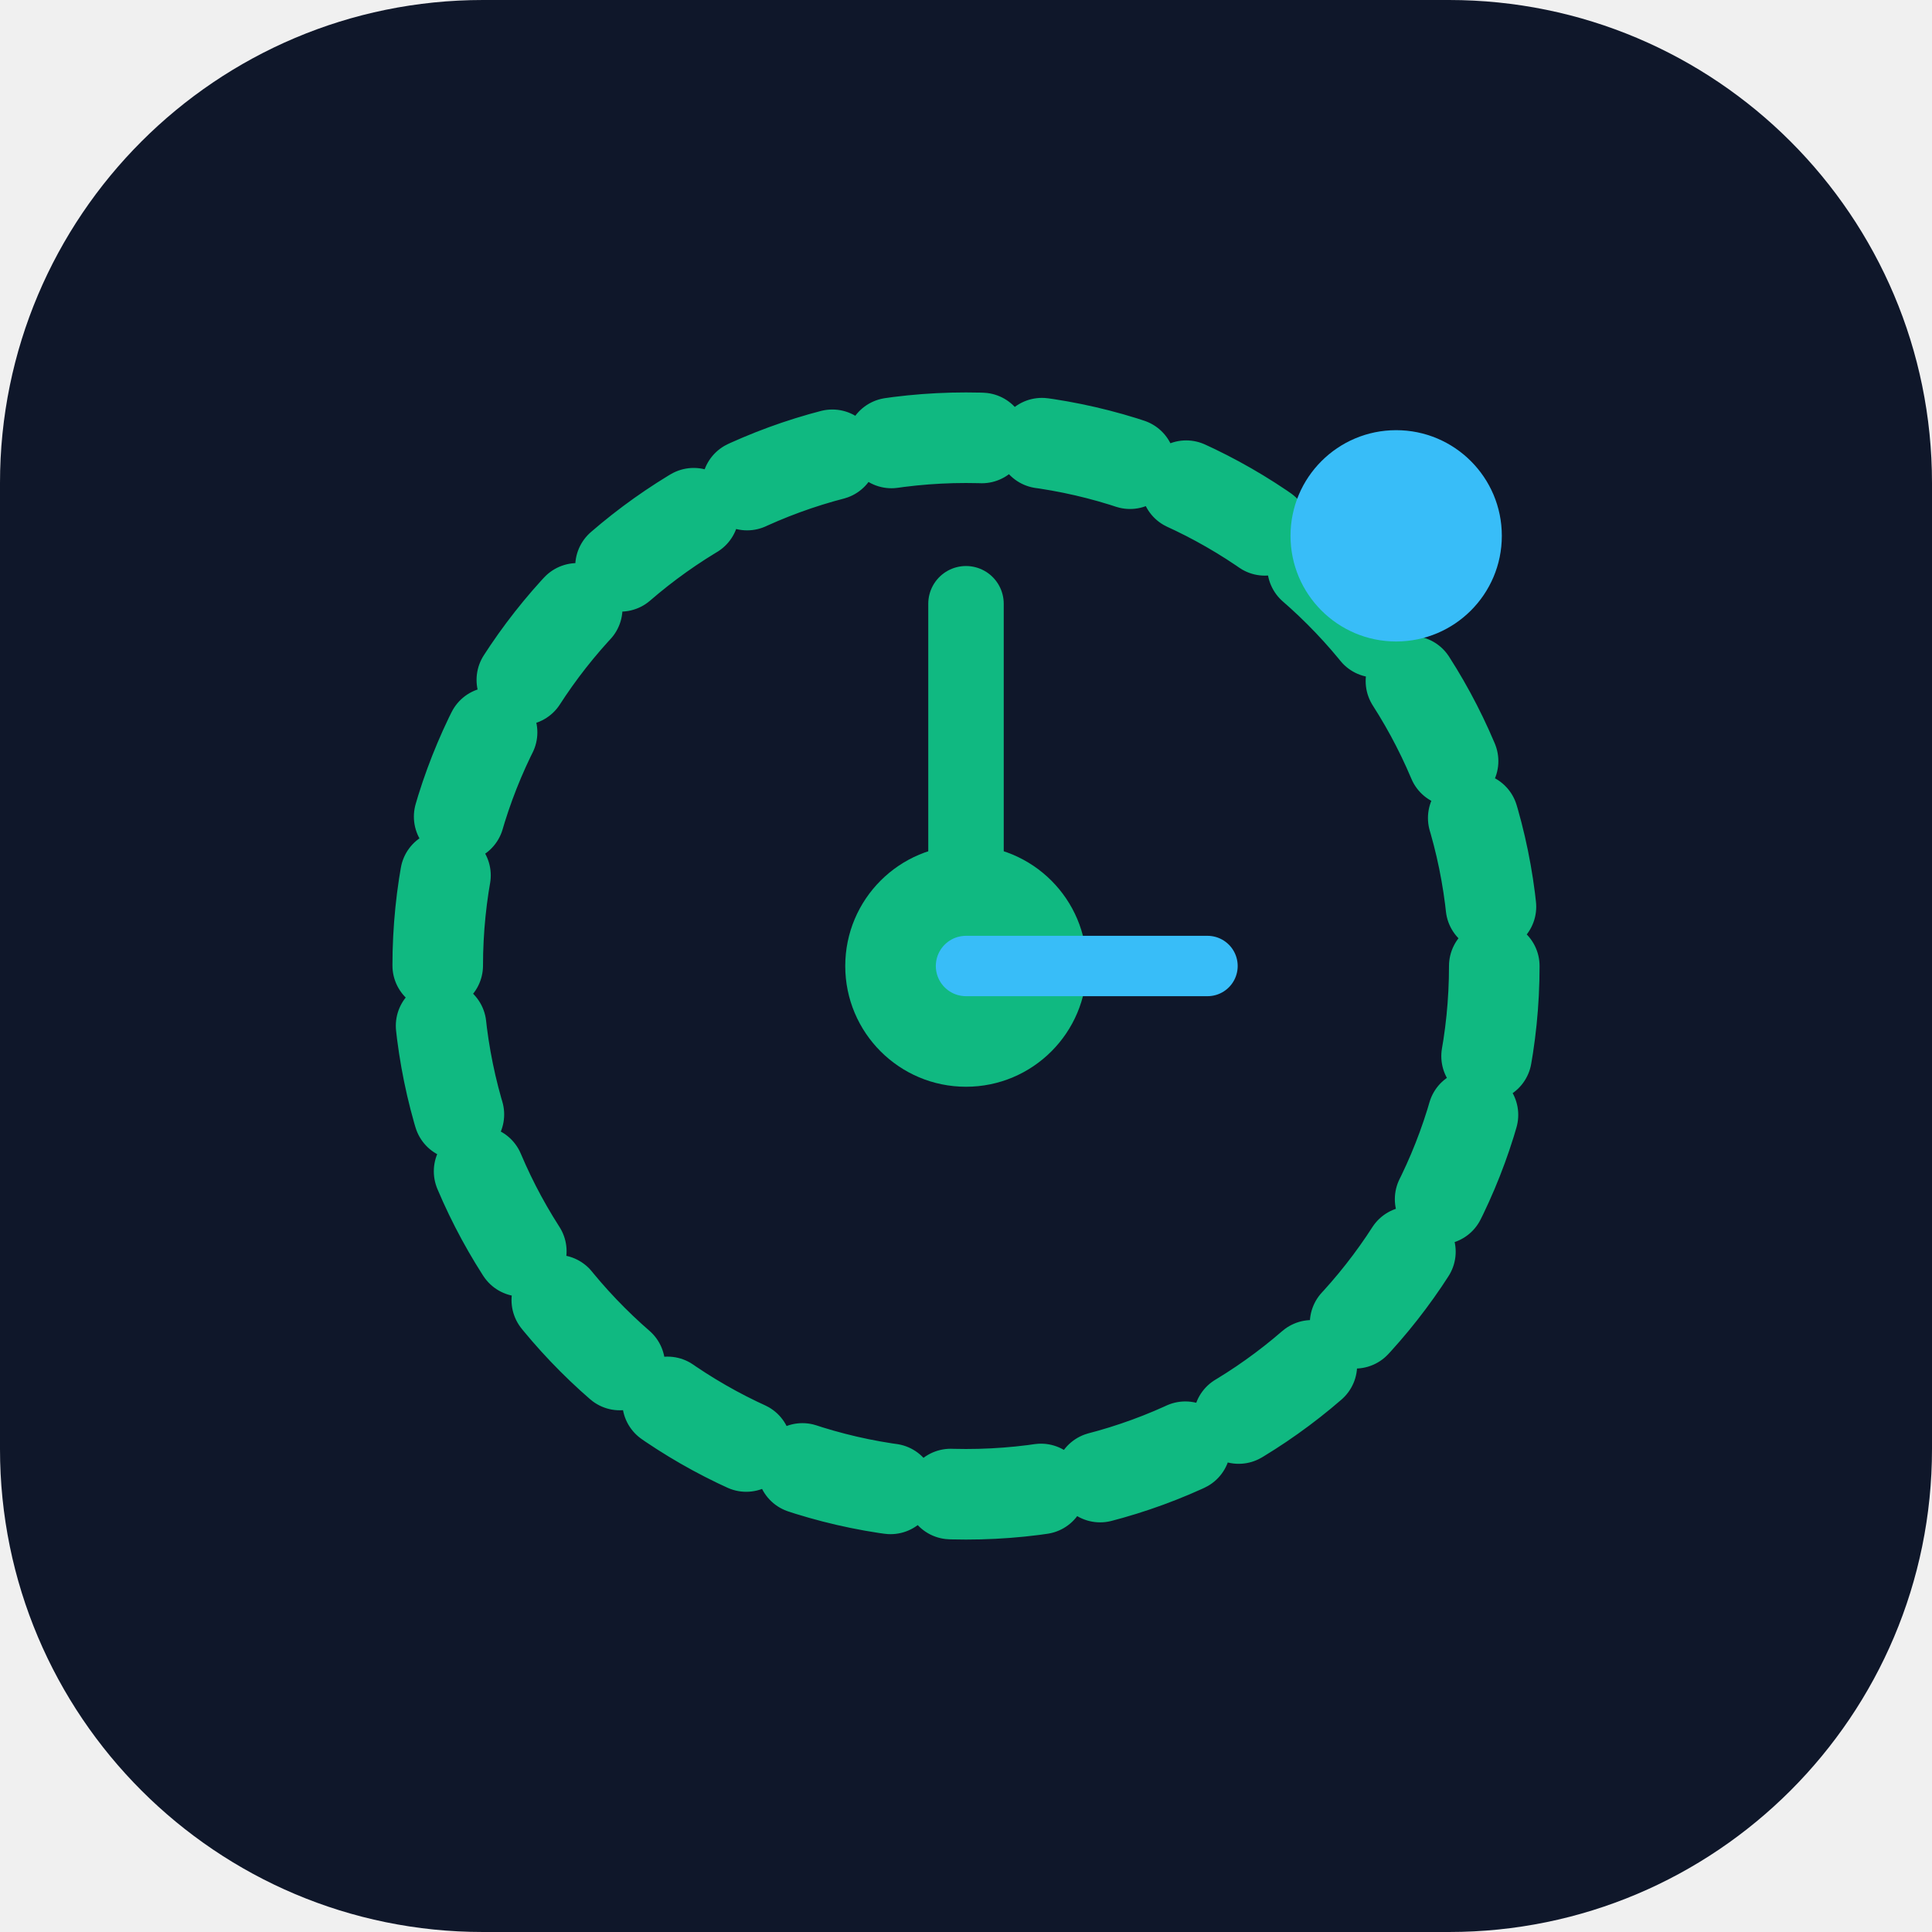
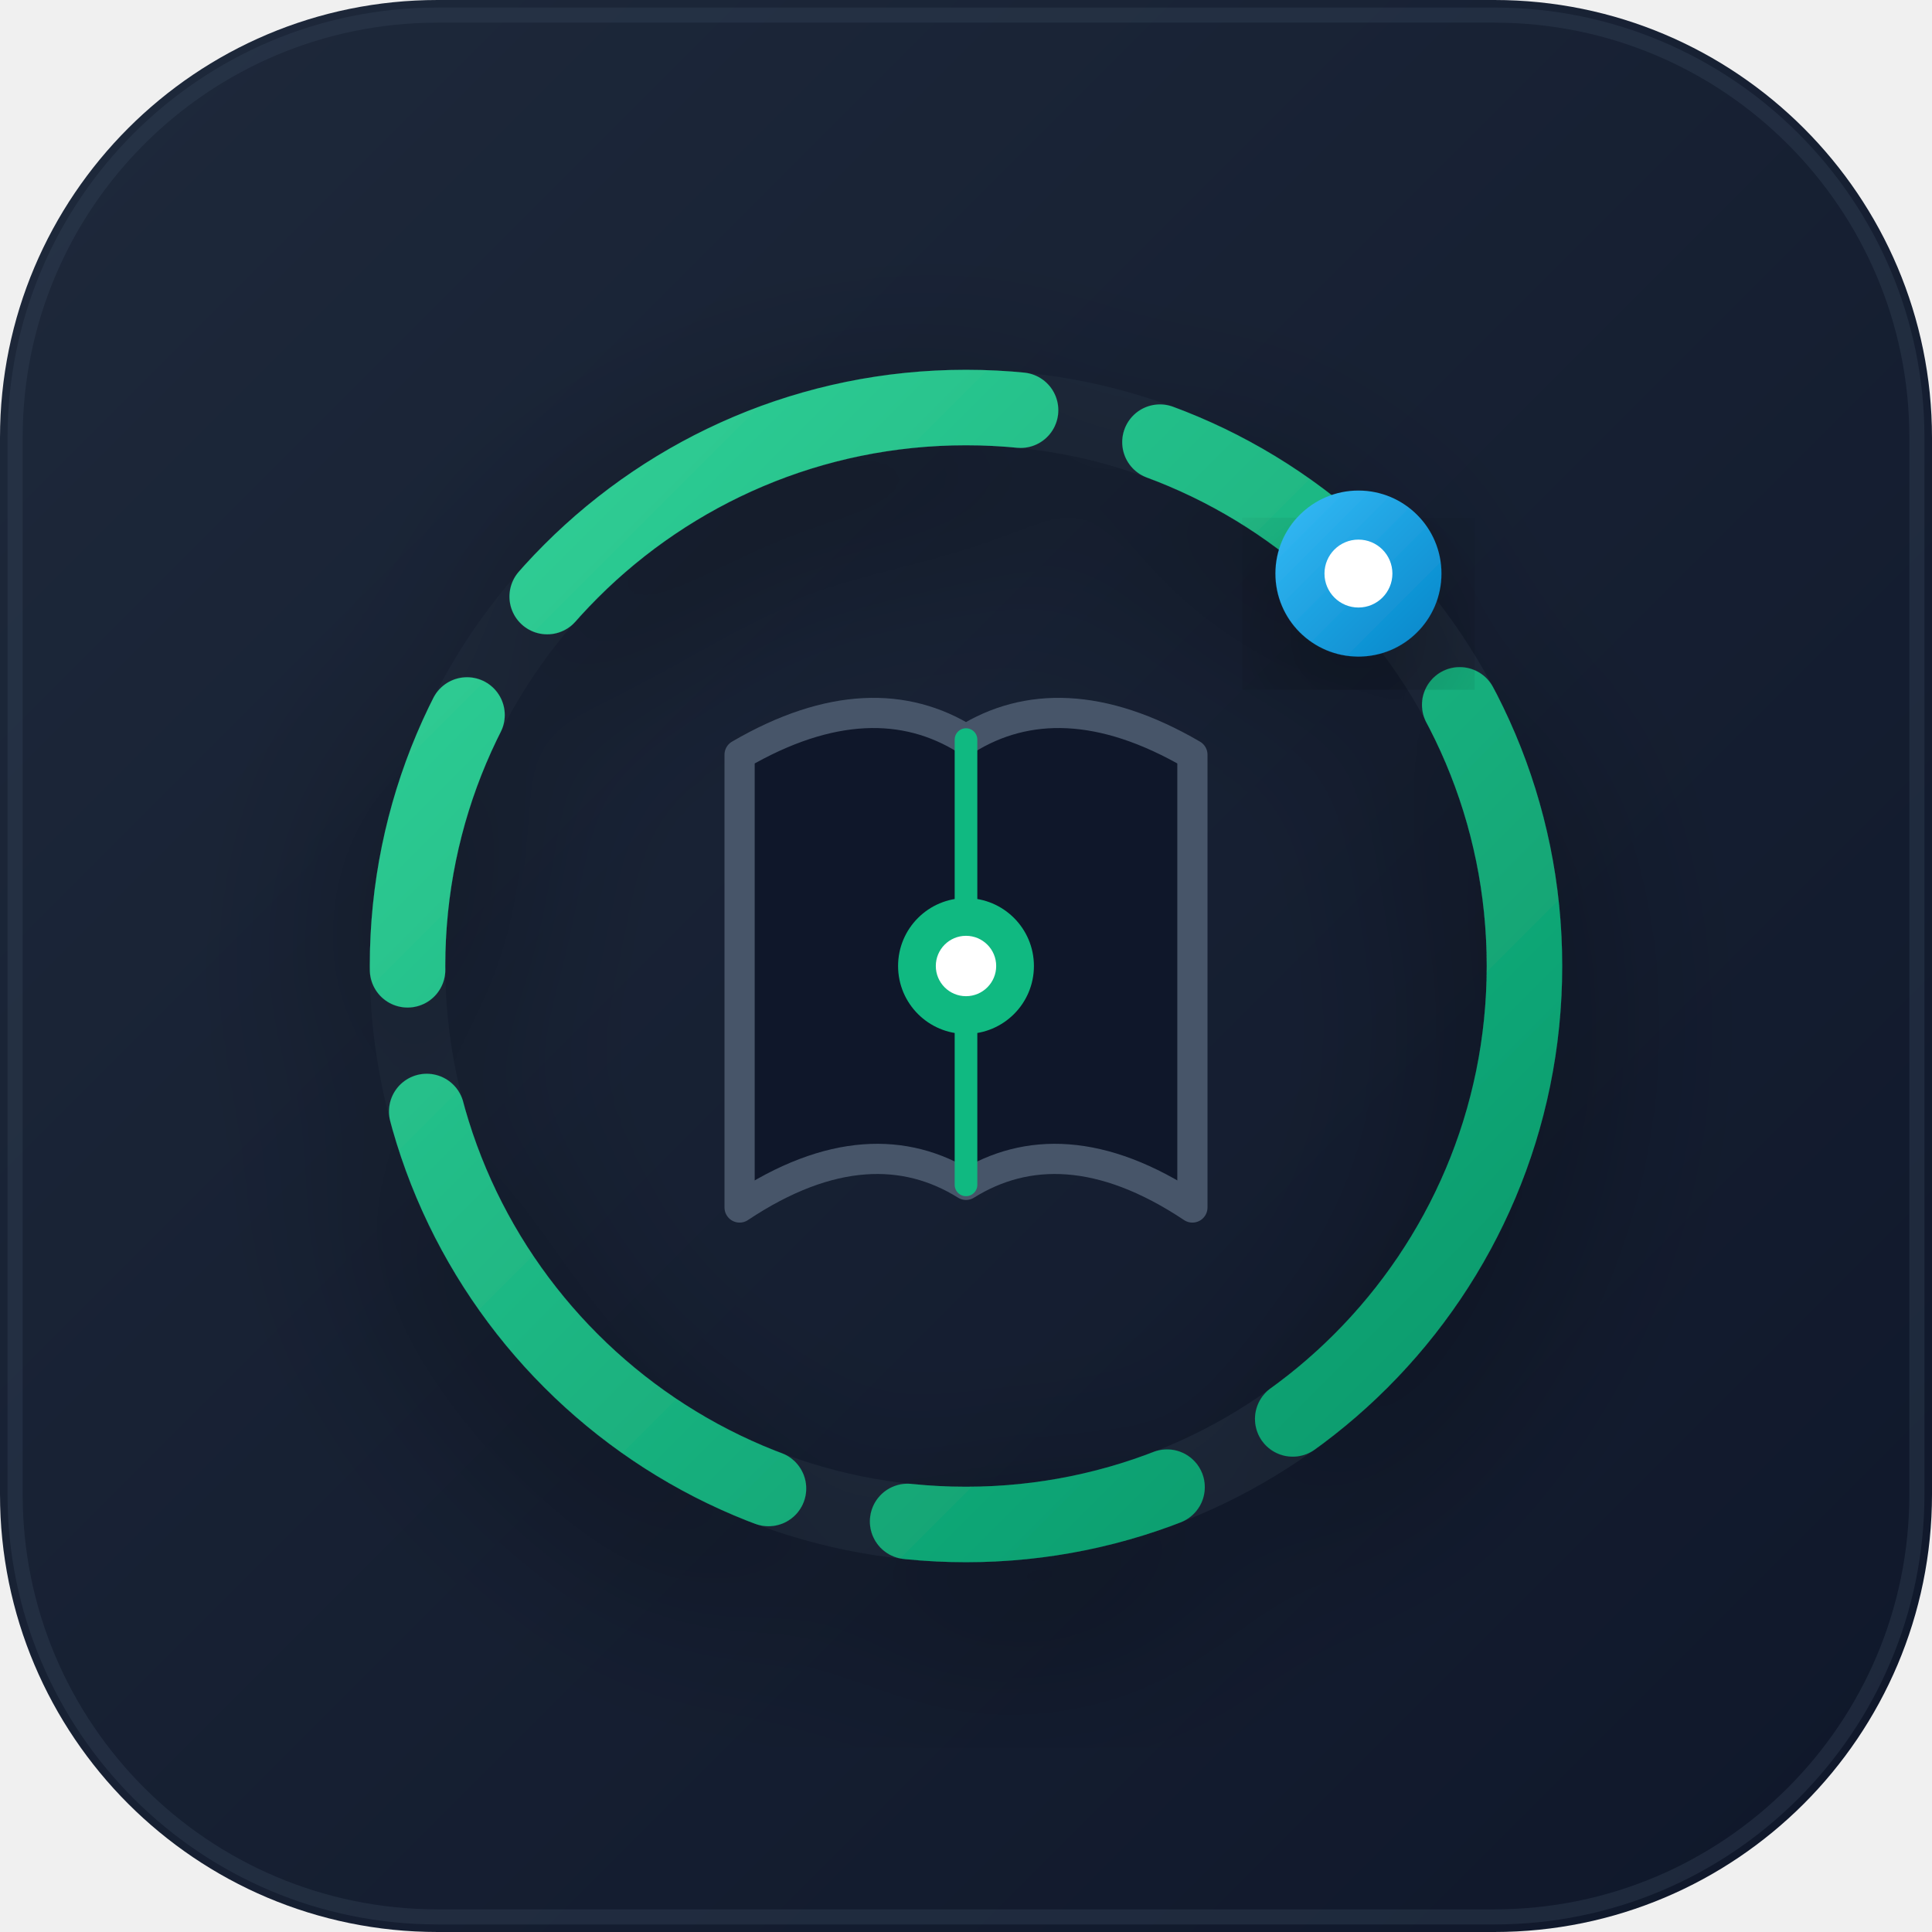
- <svg xmlns="http://www.w3.org/2000/svg" viewBox="0 0 512 512" fill="none">
-   <rect width="512" height="512" rx="128" fill="#0f172a" />
-   <circle cx="256" cy="256" r="140" stroke="#10b981" stroke-width="24" stroke-linecap="round" stroke-dasharray="24 16" />
-   <circle cx="256" cy="256" r="32" fill="#10b981" />
-   <line x1="256" y1="256" x2="256" y2="160" stroke="#10b981" stroke-width="20" stroke-linecap="round" />
-   <line x1="256" y1="256" x2="320" y2="256" stroke="#38bdf8" stroke-width="16" stroke-linecap="round" />
-   <circle cx="370" cy="142" r="28" fill="#38bdf8" />
+ <svg xmlns="http://www.w3.org/2000/svg" viewBox="0 0 512 512" width="512" height="512">
+   <defs>
+     <linearGradient id="bgGrad" x1="0%" y1="0%" x2="100%" y2="100%">
+       <stop offset="0%" stop-color="#1e293b" />
+       <stop offset="100%" stop-color="#0f172a" />
+     </linearGradient>
+     <linearGradient id="emeraldGrad" x1="0%" y1="0%" x2="100%" y2="100%">
+       <stop offset="0%" stop-color="#34d399" />
+       <stop offset="100%" stop-color="#059669" />
+     </linearGradient>
+     <linearGradient id="cyanGrad" x1="0%" y1="0%" x2="100%" y2="100%">
+       <stop offset="0%" stop-color="#38bdf8" />
+       <stop offset="100%" stop-color="#0284c7" />
+     </linearGradient>
+     <filter id="shadow" x="-20%" y="-20%" width="140%" height="140%">
+       <feDropShadow dx="0" dy="16" stdDeviation="24" flood-color="#000000" flood-opacity="0.5" />
+     </filter>
+   </defs>
+   <rect width="512" height="512" rx="116" fill="url(#bgGrad)" />
+   <rect width="504" height="504" x="4" y="4" rx="112" fill="none" stroke="#334155" stroke-width="4" stroke-opacity="0.4" />
+   <circle cx="256" cy="256" r="148" fill="none" stroke="#1e293b" stroke-width="20" />
+   <circle cx="256" cy="256" r="148" fill="none" stroke="url(#emeraldGrad)" stroke-width="20" stroke-linecap="round" stroke-dasharray="140 38 70 38" filter="url(#shadow)" />
+   <path d="M196 320 C220 304, 240 304, 256 314 C272 304, 292 304, 316 320 L316 200 C292 186, 272 186, 256 196 C240 186, 220 186, 196 200 Z" fill="#0f172a" stroke="#475569" stroke-width="8" stroke-linejoin="round" />
+   <path d="M256 196 L256 314" stroke="#10b981" stroke-width="6" stroke-linecap="round" />
+   <line x1="256" y1="256" x2="256" y2="164" stroke="url(#emeraldGrad)" stroke-width="16" stroke-linecap="round" />
+   <line x1="256" y1="256" x2="318" y2="256" stroke="url(#cyanGrad)" stroke-width="14" stroke-linecap="round" />
+   <circle cx="256" cy="256" r="18" fill="#10b981" />
+   <circle cx="256" cy="256" r="8" fill="#ffffff" />
+   <circle cx="360" cy="152" r="22" fill="url(#cyanGrad)" filter="url(#shadow)" />
+   <circle cx="360" cy="152" r="9" fill="#ffffff" />
</svg>
